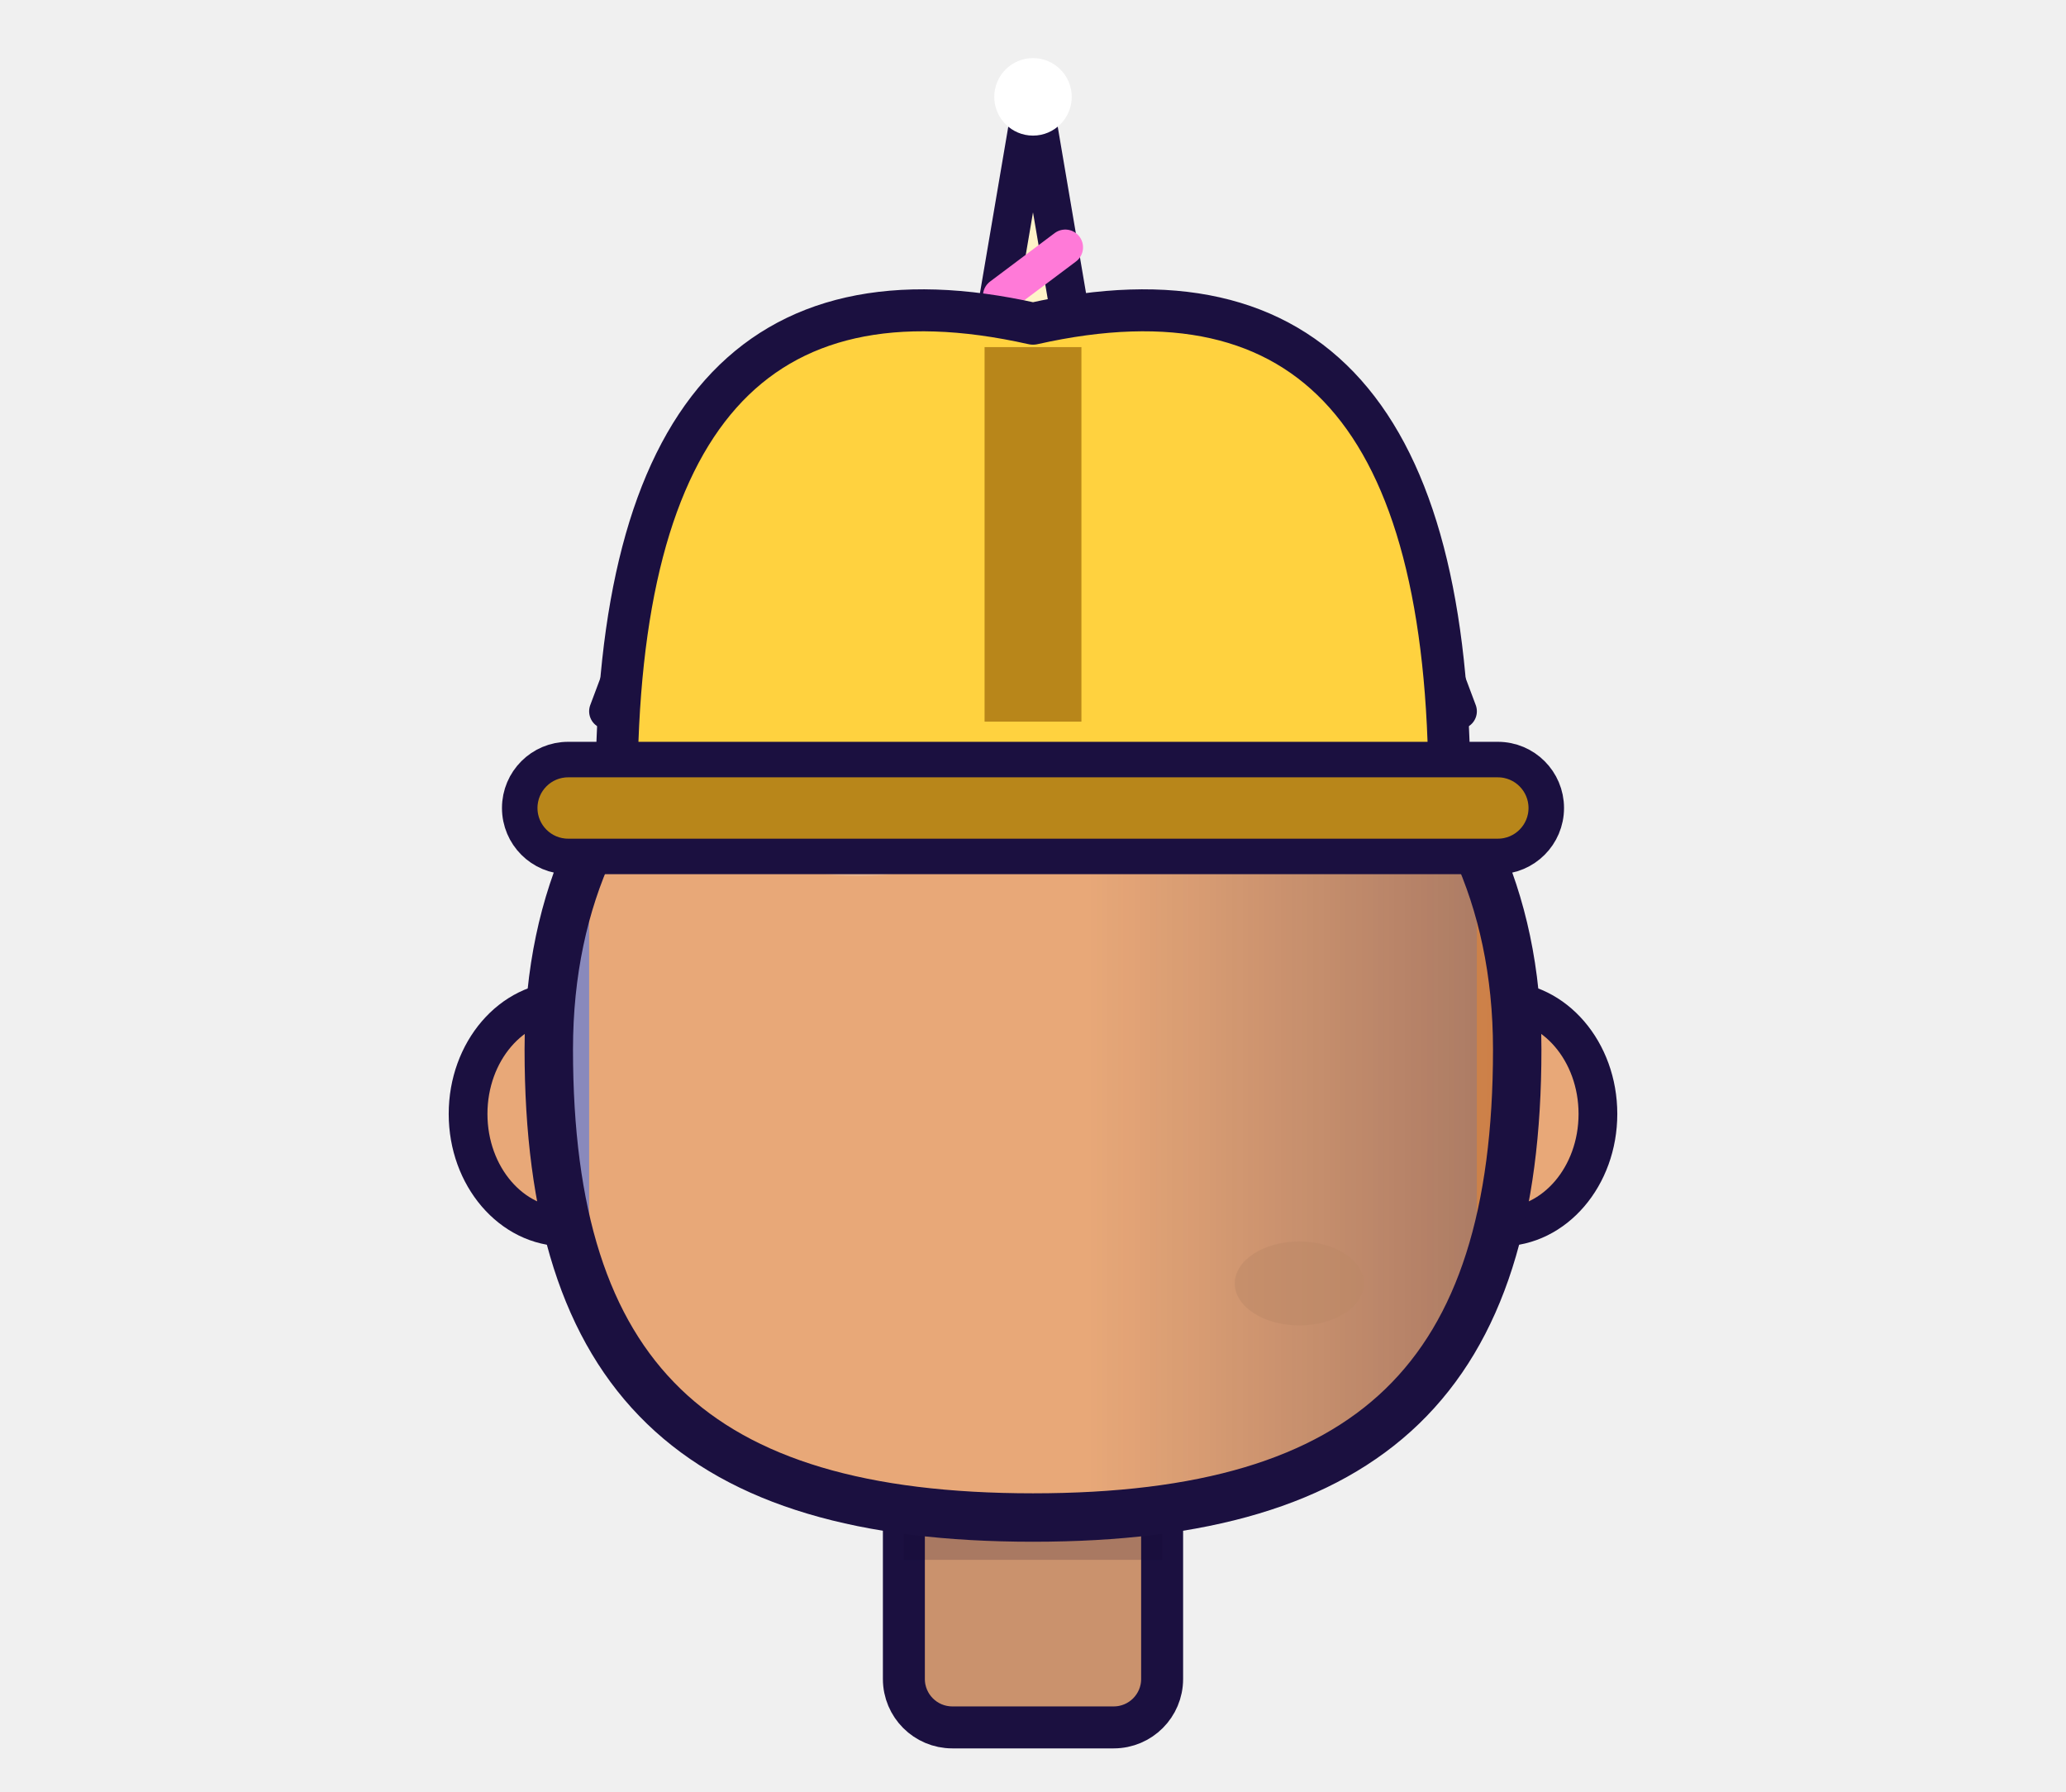
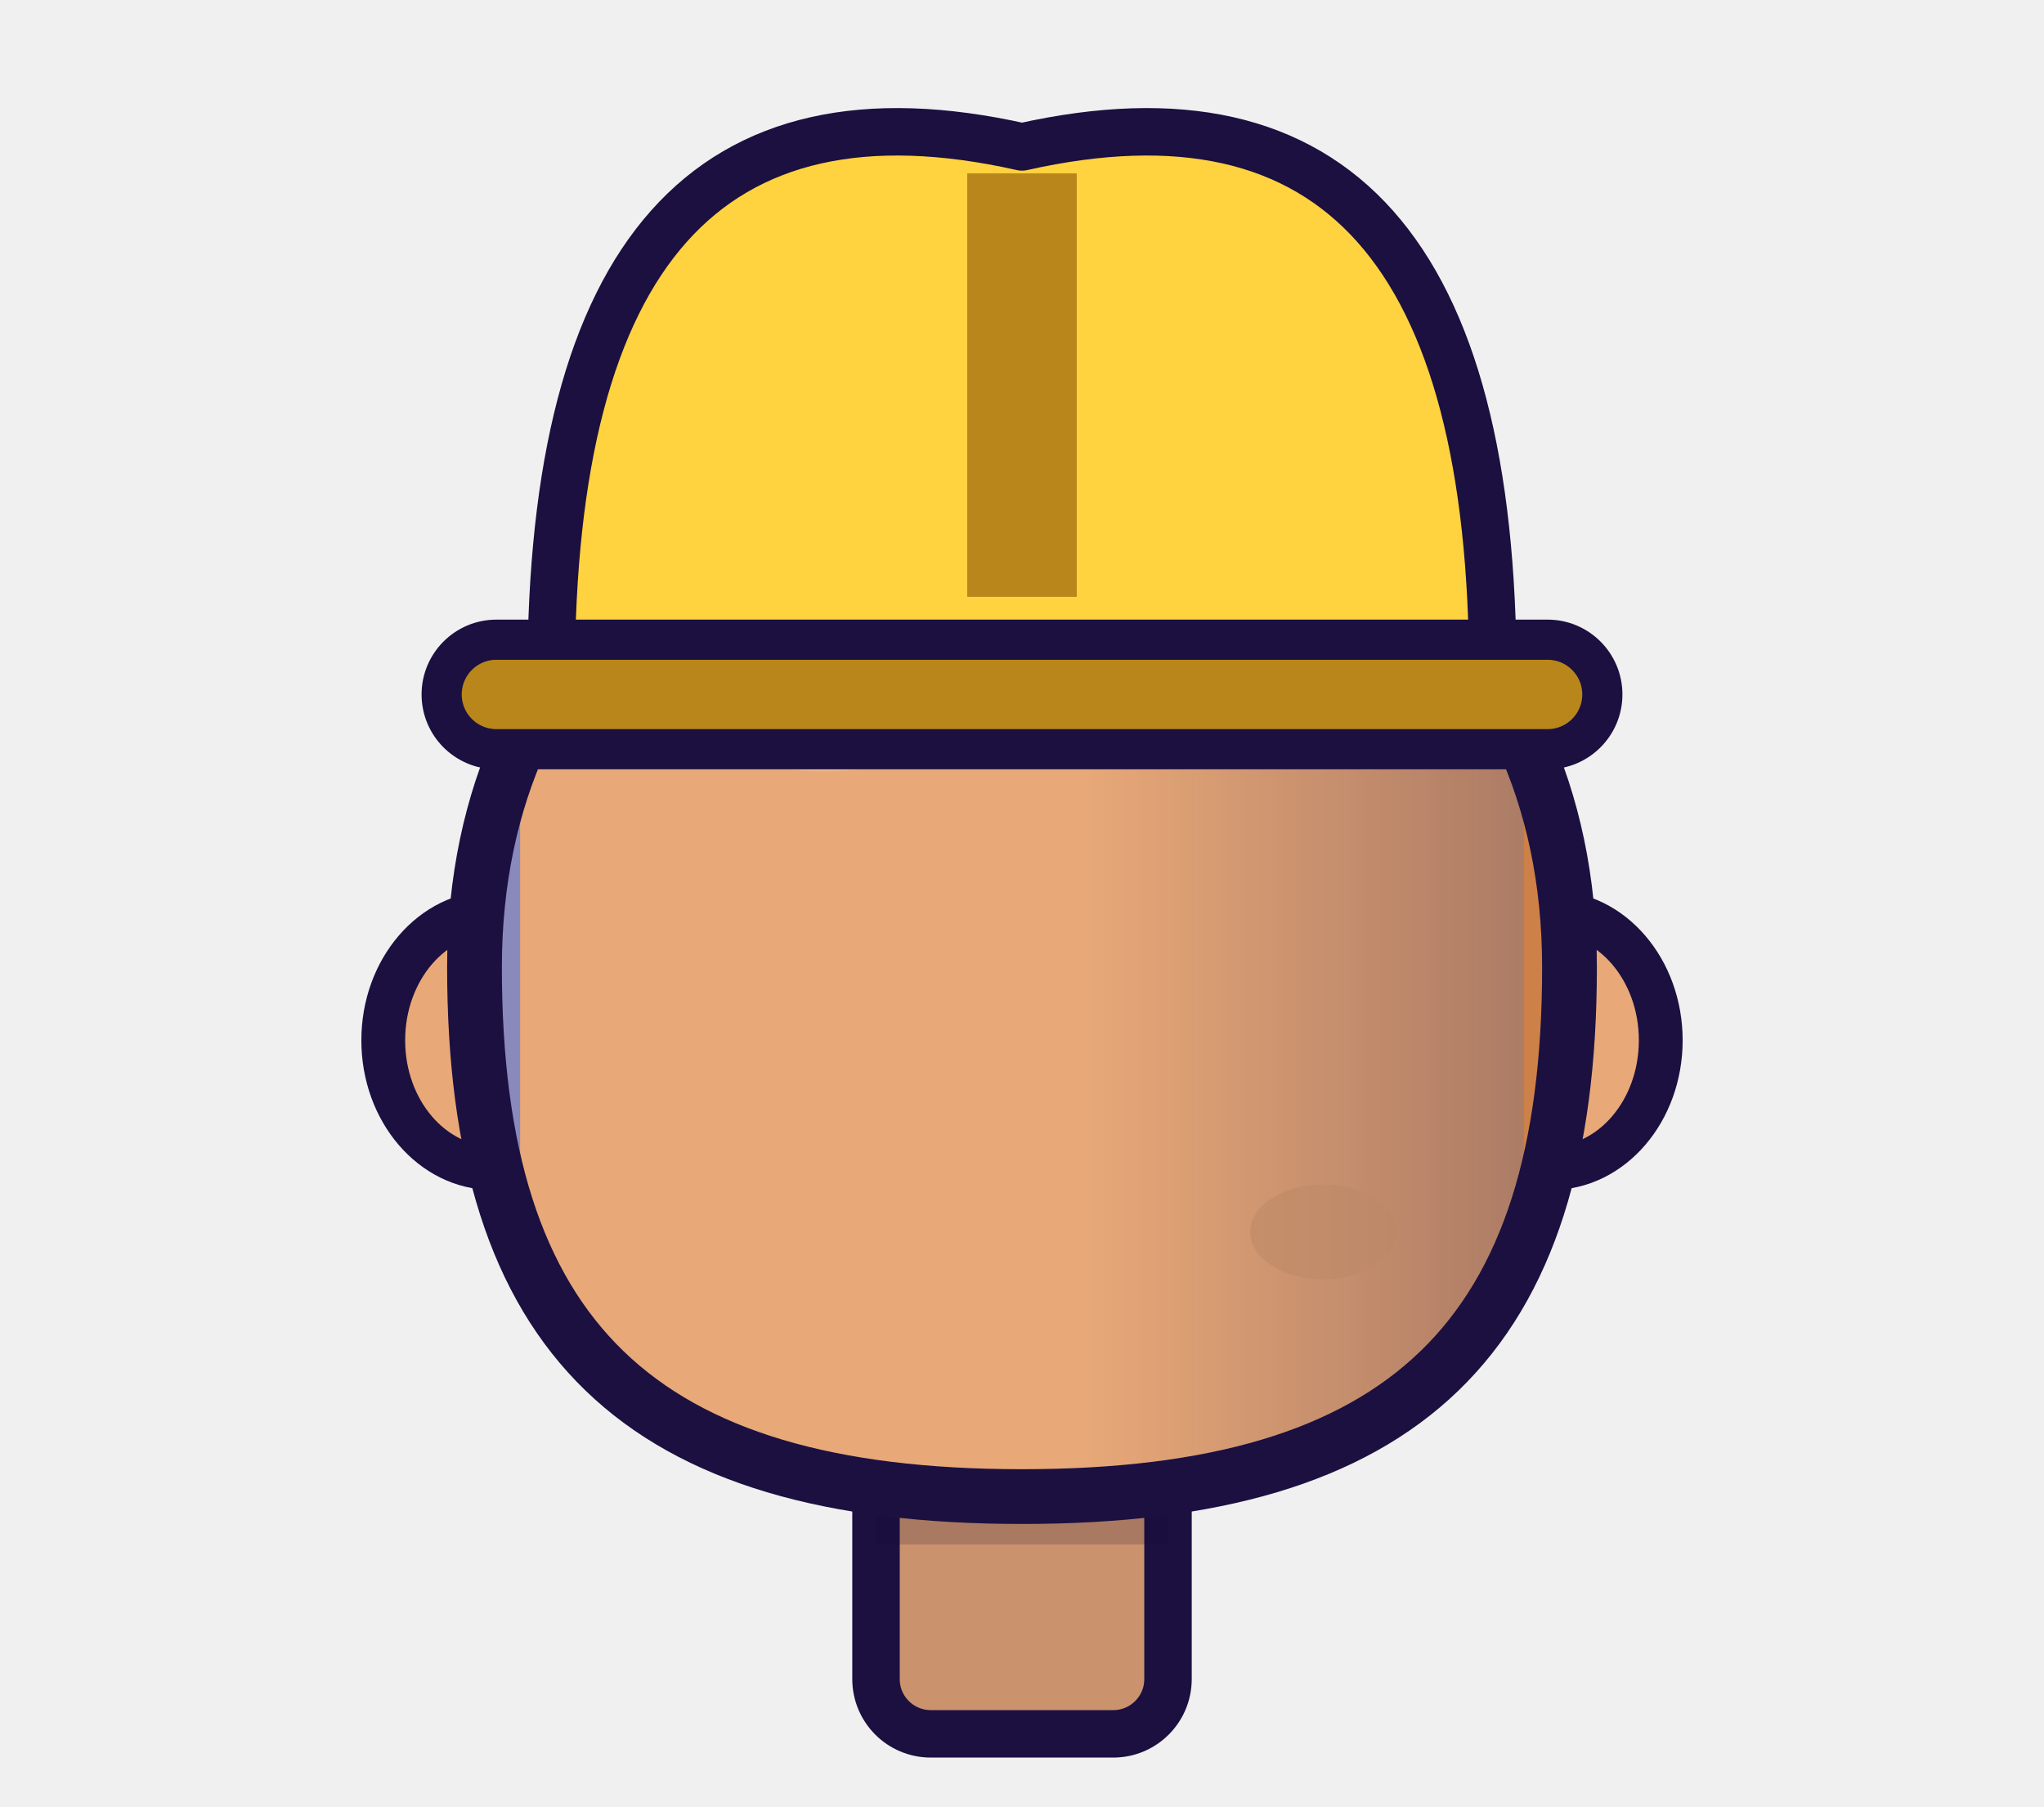
- <svg xmlns="http://www.w3.org/2000/svg" width="256" height="222" viewBox="-64 -261 128 111">
+ <svg xmlns="http://www.w3.org/2000/svg" width="224" height="198" viewBox="-56 -249 112 99">
  <defs>
    <clipPath id="hc">
      <path d="M-30 -196 C-30 -234.28 30 -234.28 30 -196 C30 -175.7 21 -167 0 -167 C-21 -167 -30 -175.7 -30 -196 Z" />
    </clipPath>
    <linearGradient id="shd" x1="0" y1="0" x2="1" y2="0">
      <stop offset="0" stop-color="#150a33" stop-opacity="0" />
      <stop offset="0.55" stop-color="#150a33" stop-opacity="0" />
      <stop offset="1" stop-color="#150a33" stop-opacity="0.36" />
    </linearGradient>
  </defs>
-   <path d="M-26.4 -216.94 L-20.4 -232.94 L-14.4 -216.94 Z" fill="#ff8a2a" stroke="#1b1040" stroke-width="2.2" stroke-linejoin="round" />
-   <path d="M-16.2 -218.68 L-10.2 -237.68 L-4.2 -218.68 Z" fill="#a8481a" stroke="#1b1040" stroke-width="2.2" stroke-linejoin="round" />
-   <path d="M-6 -220.42 L0 -242.42 L6 -220.42 Z" fill="#ff8a2a" stroke="#1b1040" stroke-width="2.2" stroke-linejoin="round" />
-   <path d="M4.2 -218.68 L10.2 -237.68 L16.2 -218.68 Z" fill="#a8481a" stroke="#1b1040" stroke-width="2.2" stroke-linejoin="round" />
-   <path d="M14.4 -216.94 L20.4 -232.94 L26.4 -216.94 Z" fill="#ff8a2a" stroke="#1b1040" stroke-width="2.2" stroke-linejoin="round" />
  <rect x="-8" y="-180.05" width="16" height="26.05" rx="3" fill="#ca926d" stroke="#1b1040" stroke-width="2.6" stroke-linejoin="round" />
  <rect x="-8" y="-173.38" width="16" height="9" fill="#150a33" fill-opacity="0.18" />
  <ellipse cx="-29" cy="-192" rx="6" ry="7" fill="#e8a878" stroke="#1b1040" stroke-width="2.4" stroke-linejoin="round" />
  <circle cx="-14" cy="-220.94" r="5" fill="#2a6aff" stroke="#1b1040" stroke-width="2.2" stroke-linejoin="round" />
  <ellipse cx="29" cy="-192" rx="6" ry="7" fill="#e8a878" stroke="#1b1040" stroke-width="2.4" stroke-linejoin="round" />
  <circle cx="14" cy="-220.94" r="5" fill="#2a6aff" stroke="#1b1040" stroke-width="2.2" stroke-linejoin="round" />
  <path d="M-30 -196 C-30 -234.28 30 -234.28 30 -196 C30 -175.7 21 -167 0 -167 C-21 -167 -30 -175.7 -30 -196 Z" fill="#e8a878" />
  <g clip-path="url(#hc)">
    <rect x="-34" y="-236.6" width="68" height="75.4" fill="url(#shd)" />
    <rect x="-32" y="-236.6" width="4.5" height="75.4" fill="#2a6aff" fill-opacity="0.5" />
    <rect x="27.5" y="-236.6" width="4.5" height="75.4" fill="#ff8a1f" fill-opacity="0.4" />
    <ellipse cx="-10.8" cy="-210.5" rx="7.8" ry="3.77" fill="#e8c1a5" fill-opacity="0.5" />
    <ellipse cx="16.5" cy="-181.5" rx="4" ry="2.6" fill="#bd8967" fill-opacity="0.5" />
  </g>
  <path d="M-30 -196 C-30 -234.28 30 -234.28 30 -196 C30 -175.7 21 -167 0 -167 C-21 -167 -30 -175.7 -30 -196 Z" fill="none" stroke="#1b1040" stroke-width="3" stroke-linejoin="round" stroke-linecap="round" />
-   <path d="M-5.5 -222.68 L0 -255 L5.5 -222.68 Z" fill="#fff4c8" stroke="#1b1040" stroke-width="2.4" stroke-linejoin="round" />
-   <path d="M-4.4 -228.68 L4.4 -231.68" stroke="#ff7ad8" stroke-width="2.2" stroke-linecap="round" fill="none" />
-   <path d="M-3.2 -235.68 L3.2 -238.68" stroke="#7ff0ff" stroke-width="2.2" stroke-linecap="round" fill="none" />
-   <path d="M-2 -242.68 L2 -245.68" stroke="#ff7ad8" stroke-width="2.2" stroke-linecap="round" fill="none" />
-   <circle cx="0" cy="-255" r="2.4" fill="#ffffff" />
-   <path d="M-18 -211.95 L-18.6 -226.95 L-12 -211.95 Z" fill="#fff2c0" stroke="#1b1040" stroke-width="2" stroke-linejoin="round" />
-   <path d="M12 -211.95 L18.6 -226.95 L18 -211.95 Z" fill="#fff2c0" stroke="#1b1040" stroke-width="2" stroke-linejoin="round" />
  <path d="M-25.8 -211.95 Q-25.8 -246.75 0 -240.95 Q25.8 -246.75 25.8 -211.95 Z" fill="#ffd23f" stroke="#1b1040" stroke-width="2.6" stroke-linejoin="round" />
  <rect x="-31.8" y="-213.95" width="63.6" height="6" rx="3" fill="#b8861a" stroke="#1b1040" stroke-width="2.2" />
  <rect x="-3" y="-239.5" width="6" height="23.2" fill="#b8861a" />
</svg>
